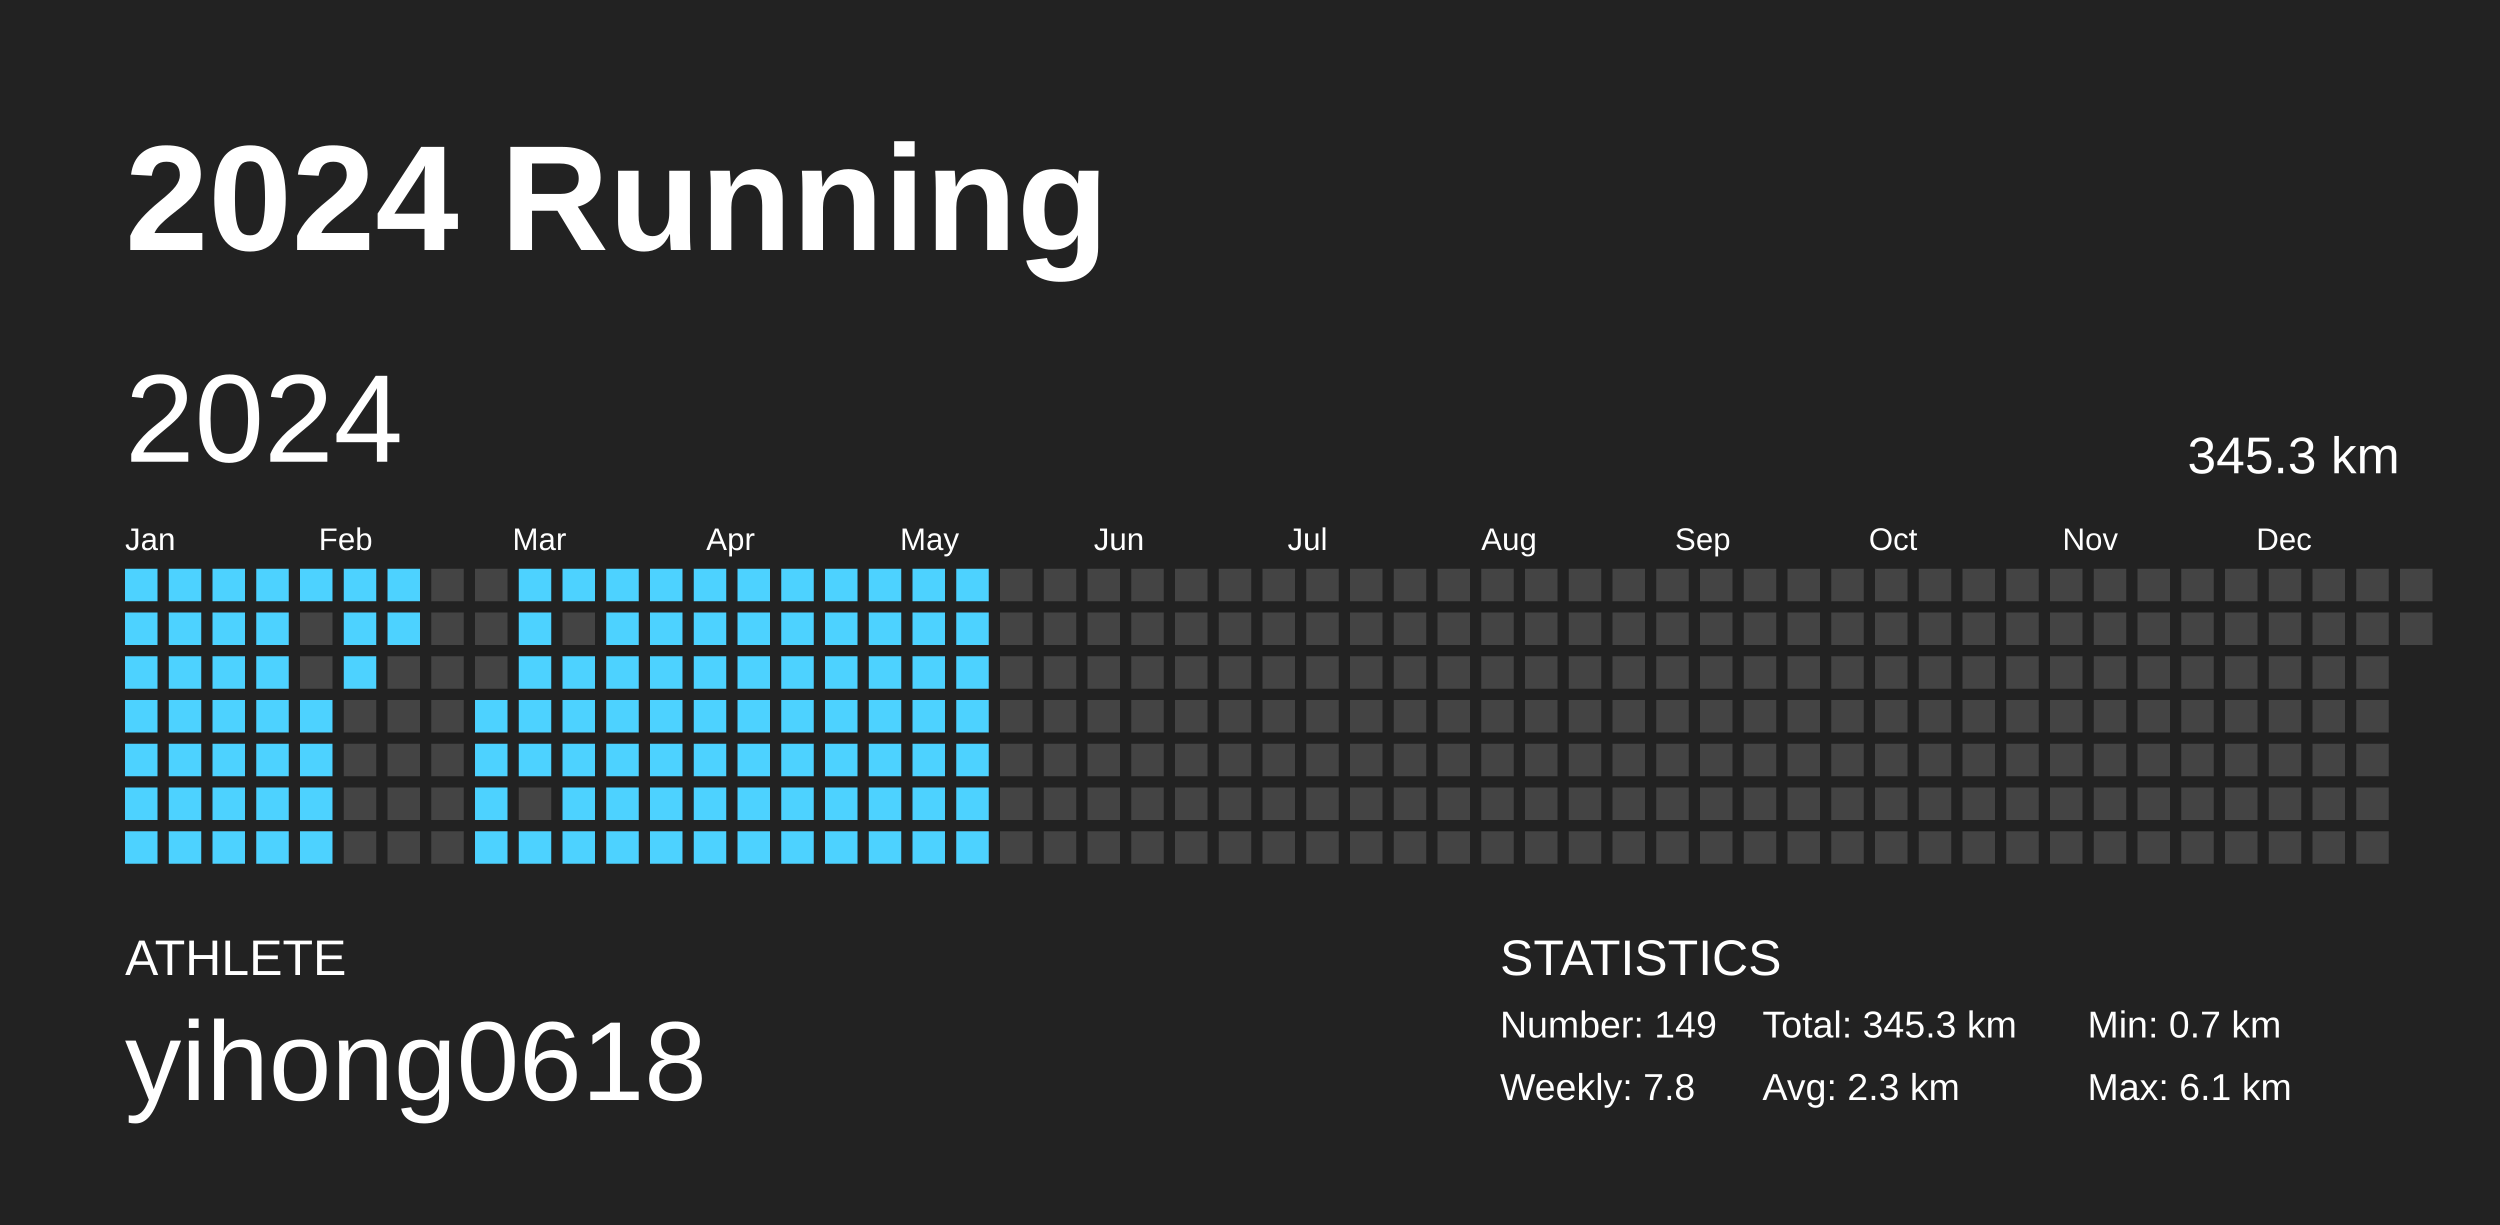
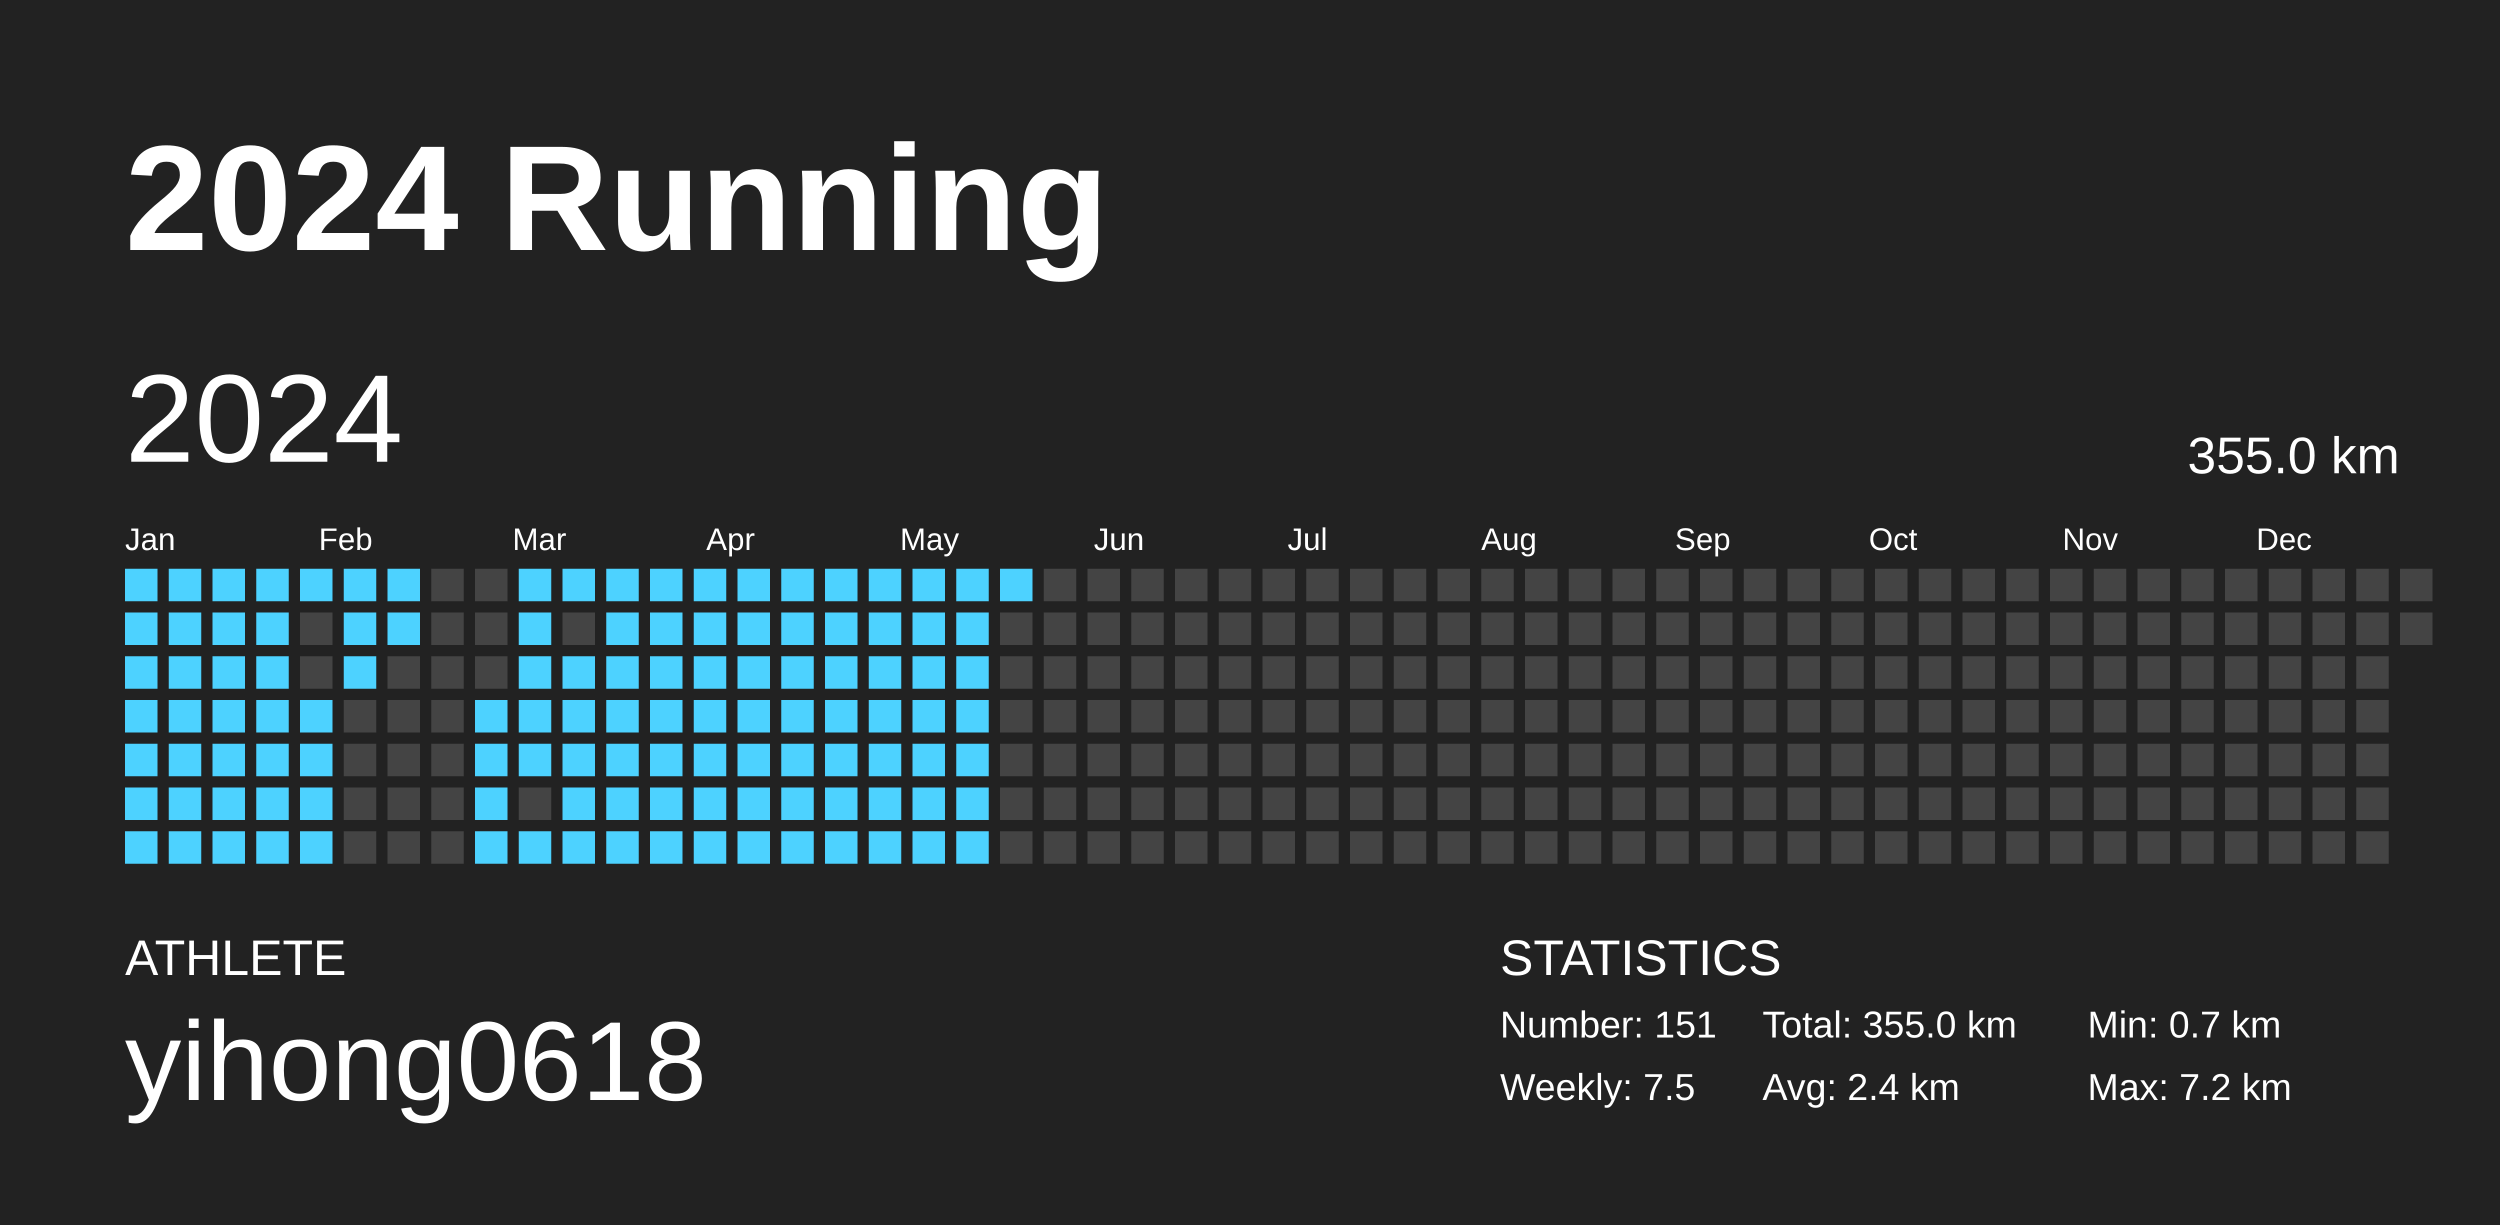
<svg xmlns="http://www.w3.org/2000/svg" baseProfile="full" height="98mm" version="1.1" viewBox="0,0,200,98" width="200mm">
  <defs />
  <rect fill="#222222" height="98" width="200" x="0" y="0" />
  <text fill="#FFFFFF" style="font-size:12px; font-family:Arial; font-weight:bold;" x="10" y="20">2024 Running</text>
  <text fill="#FFFFFF" style="font-size:4px; font-family:Arial" x="10" y="78">ATHLETE</text>
  <text fill="#FFFFFF" style="font-size:9px; font-family:Arial" x="10" y="88">yihong0618</text>
  <text fill="#FFFFFF" style="font-size:4px; font-family:Arial" x="120" y="78">STATISTICS</text>
-   <text fill="#FFFFFF" style="font-size:3px; font-family:Arial" x="120" y="83">Number: 149</text>
-   <text fill="#FFFFFF" style="font-size:3px; font-family:Arial" x="120" y="88">Weekly: 7.8</text>
-   <text fill="#FFFFFF" style="font-size:3px; font-family:Arial" x="141" y="83">Total: 345.3 km</text>
-   <text fill="#FFFFFF" style="font-size:3px; font-family:Arial" x="141" y="88">Avg: 2.3 km</text>
+   <text fill="#FFFFFF" style="font-size:3px; font-family:Arial" x="120" y="83">Number: 151</text>
+   <text fill="#FFFFFF" style="font-size:3px; font-family:Arial" x="120" y="88">Weekly: 7.5</text>
+   <text fill="#FFFFFF" style="font-size:3px; font-family:Arial" x="141" y="83">Total: 355.0 km</text>
+   <text fill="#FFFFFF" style="font-size:3px; font-family:Arial" x="141" y="88">Avg: 2.4 km</text>
  <text fill="#FFFFFF" style="font-size:3px; font-family:Arial" x="167" y="83">Min: 0.7 km</text>
-   <text fill="#FFFFFF" style="font-size:3px; font-family:Arial" x="167" y="88">Max: 6.1 km</text>
+   <text fill="#FFFFFF" style="font-size:3px; font-family:Arial" x="167" y="88">Max: 7.2 km</text>
  <text dominant-baseline="hanging" fill="#FFFFFF" style="font-size:10.0px; font-family:Arial;" x="10" y="30">2024</text>
-   <text dominant-baseline="hanging" fill="#FFFFFF" style="font-size:4.125px; font-family:Arial;" x="175" y="35">345.3 km</text>
+   <text dominant-baseline="hanging" fill="#FFFFFF" style="font-size:4.125px; font-family:Arial;" x="175" y="35">355.0 km</text>
  <text fill="#FFFFFF" style="font-size:2.5px; font-family:Arial" x="10.0" y="44">Jan</text>
  <text fill="#FFFFFF" style="font-size:2.5px; font-family:Arial" x="25.5" y="44">Feb</text>
  <text fill="#FFFFFF" style="font-size:2.5px; font-family:Arial" x="41.0" y="44">Mar</text>
  <text fill="#FFFFFF" style="font-size:2.5px; font-family:Arial" x="56.5" y="44">Apr</text>
  <text fill="#FFFFFF" style="font-size:2.5px; font-family:Arial" x="72.0" y="44">May</text>
  <text fill="#FFFFFF" style="font-size:2.5px; font-family:Arial" x="87.5" y="44">Jun</text>
  <text fill="#FFFFFF" style="font-size:2.5px; font-family:Arial" x="103.0" y="44">Jul</text>
  <text fill="#FFFFFF" style="font-size:2.5px; font-family:Arial" x="118.5" y="44">Aug</text>
  <text fill="#FFFFFF" style="font-size:2.5px; font-family:Arial" x="134.0" y="44">Sep</text>
  <text fill="#FFFFFF" style="font-size:2.5px; font-family:Arial" x="149.5" y="44">Oct</text>
  <text fill="#FFFFFF" style="font-size:2.5px; font-family:Arial" x="165.0" y="44">Nov</text>
  <text fill="#FFFFFF" style="font-size:2.5px; font-family:Arial" x="180.5" y="44">Dec</text>
  <rect fill="#4dd2ff" height="2.6" width="2.6" x="10.0" y="45.5" />
  <rect fill="#4dd2ff" height="2.6" width="2.6" x="10.0" y="49.0" />
  <rect fill="#4dd2ff" height="2.6" width="2.6" x="10.0" y="52.5" />
  <rect fill="#4dd2ff" height="2.6" width="2.6" x="10.0" y="56.0" />
  <rect fill="#4dd2ff" height="2.6" width="2.6" x="10.0" y="59.5" />
  <rect fill="#4dd2ff" height="2.6" width="2.6" x="10.0" y="63.0" />
  <rect fill="#4dd2ff" height="2.6" width="2.6" x="10.0" y="66.5" />
  <rect fill="#4dd2ff" height="2.6" width="2.6" x="13.5" y="45.5" />
  <rect fill="#4dd2ff" height="2.6" width="2.6" x="13.5" y="49.0" />
  <rect fill="#4dd2ff" height="2.6" width="2.6" x="13.5" y="52.5" />
  <rect fill="#4dd2ff" height="2.6" width="2.6" x="13.5" y="56.0" />
  <rect fill="#4dd2ff" height="2.6" width="2.6" x="13.5" y="59.5" />
  <rect fill="#4dd2ff" height="2.6" width="2.6" x="13.5" y="63.0" />
  <rect fill="#4dd2ff" height="2.6" width="2.6" x="13.5" y="66.5" />
  <rect fill="#4dd2ff" height="2.6" width="2.6" x="17.0" y="45.5" />
  <rect fill="#4dd2ff" height="2.6" width="2.6" x="17.0" y="49.0" />
  <rect fill="#4dd2ff" height="2.6" width="2.6" x="17.0" y="52.5" />
  <rect fill="#4dd2ff" height="2.6" width="2.6" x="17.0" y="56.0" />
  <rect fill="#4dd2ff" height="2.6" width="2.6" x="17.0" y="59.5" />
  <rect fill="#4dd2ff" height="2.6" width="2.6" x="17.0" y="63.0" />
  <rect fill="#4dd2ff" height="2.6" width="2.6" x="17.0" y="66.5" />
  <rect fill="#4dd2ff" height="2.6" width="2.6" x="20.5" y="45.5" />
  <rect fill="#4dd2ff" height="2.6" width="2.6" x="20.5" y="49.0" />
  <rect fill="#4dd2ff" height="2.6" width="2.6" x="20.5" y="52.5" />
  <rect fill="#4dd2ff" height="2.6" width="2.6" x="20.5" y="56.0" />
  <rect fill="#4dd2ff" height="2.6" width="2.6" x="20.5" y="59.5" />
  <rect fill="#4dd2ff" height="2.6" width="2.6" x="20.5" y="63.0" />
  <rect fill="#4dd2ff" height="2.6" width="2.6" x="20.5" y="66.5" />
  <rect fill="#4dd2ff" height="2.6" width="2.6" x="24.0" y="45.5" />
  <rect fill="#444444" height="2.6" width="2.6" x="24.0" y="49.0" />
  <rect fill="#444444" height="2.6" width="2.6" x="24.0" y="52.5" />
  <rect fill="#4dd2ff" height="2.6" width="2.6" x="24.0" y="56.0" />
  <rect fill="#4dd2ff" height="2.6" width="2.6" x="24.0" y="59.5" />
  <rect fill="#4dd2ff" height="2.6" width="2.6" x="24.0" y="63.0" />
  <rect fill="#4dd2ff" height="2.6" width="2.6" x="24.0" y="66.5" />
  <rect fill="#4dd2ff" height="2.6" width="2.6" x="27.5" y="45.5" />
  <rect fill="#4dd2ff" height="2.6" width="2.6" x="27.5" y="49.0" />
  <rect fill="#4dd2ff" height="2.6" width="2.6" x="27.5" y="52.5" />
  <rect fill="#444444" height="2.6" width="2.6" x="27.5" y="56.0" />
  <rect fill="#444444" height="2.6" width="2.6" x="27.5" y="59.5" />
  <rect fill="#444444" height="2.6" width="2.6" x="27.5" y="63.0" />
  <rect fill="#444444" height="2.6" width="2.6" x="27.5" y="66.5" />
  <rect fill="#4dd2ff" height="2.6" width="2.6" x="31.0" y="45.5" />
  <rect fill="#4dd2ff" height="2.6" width="2.6" x="31.0" y="49.0" />
  <rect fill="#444444" height="2.6" width="2.6" x="31.0" y="52.5" />
  <rect fill="#444444" height="2.6" width="2.6" x="31.0" y="56.0" />
  <rect fill="#444444" height="2.6" width="2.6" x="31.0" y="59.5" />
  <rect fill="#444444" height="2.6" width="2.6" x="31.0" y="63.0" />
  <rect fill="#444444" height="2.6" width="2.6" x="31.0" y="66.5" />
  <rect fill="#444444" height="2.6" width="2.6" x="34.5" y="45.5" />
  <rect fill="#444444" height="2.6" width="2.6" x="34.5" y="49.0" />
  <rect fill="#444444" height="2.6" width="2.6" x="34.5" y="52.5" />
  <rect fill="#444444" height="2.6" width="2.6" x="34.5" y="56.0" />
  <rect fill="#444444" height="2.6" width="2.6" x="34.5" y="59.5" />
  <rect fill="#444444" height="2.6" width="2.6" x="34.5" y="63.0" />
  <rect fill="#444444" height="2.6" width="2.6" x="34.5" y="66.5" />
  <rect fill="#444444" height="2.6" width="2.6" x="38.0" y="45.5" />
  <rect fill="#444444" height="2.6" width="2.6" x="38.0" y="49.0" />
  <rect fill="#444444" height="2.6" width="2.6" x="38.0" y="52.5" />
  <rect fill="#4dd2ff" height="2.6" width="2.6" x="38.0" y="56.0" />
  <rect fill="#4dd2ff" height="2.6" width="2.6" x="38.0" y="59.5" />
  <rect fill="#4dd2ff" height="2.6" width="2.6" x="38.0" y="63.0" />
  <rect fill="#4dd2ff" height="2.6" width="2.6" x="38.0" y="66.5" />
  <rect fill="#4dd2ff" height="2.6" width="2.6" x="41.5" y="45.5" />
  <rect fill="#4dd2ff" height="2.6" width="2.6" x="41.5" y="49.0" />
  <rect fill="#4dd2ff" height="2.6" width="2.6" x="41.5" y="52.5" />
  <rect fill="#4dd2ff" height="2.6" width="2.6" x="41.5" y="56.0" />
  <rect fill="#4dd2ff" height="2.6" width="2.6" x="41.5" y="59.5" />
  <rect fill="#444444" height="2.6" width="2.6" x="41.5" y="63.0" />
  <rect fill="#4dd2ff" height="2.6" width="2.6" x="41.5" y="66.5" />
  <rect fill="#4dd2ff" height="2.6" width="2.6" x="45.0" y="45.5" />
  <rect fill="#444444" height="2.6" width="2.6" x="45.0" y="49.0" />
  <rect fill="#4dd2ff" height="2.6" width="2.6" x="45.0" y="52.5" />
  <rect fill="#4dd2ff" height="2.6" width="2.6" x="45.0" y="56.0" />
  <rect fill="#4dd2ff" height="2.6" width="2.6" x="45.0" y="59.5" />
  <rect fill="#4dd2ff" height="2.6" width="2.6" x="45.0" y="63.0" />
  <rect fill="#4dd2ff" height="2.6" width="2.6" x="45.0" y="66.5" />
  <rect fill="#4dd2ff" height="2.6" width="2.6" x="48.5" y="45.5" />
  <rect fill="#4dd2ff" height="2.6" width="2.6" x="48.5" y="49.0" />
  <rect fill="#4dd2ff" height="2.6" width="2.6" x="48.5" y="52.5" />
  <rect fill="#4dd2ff" height="2.6" width="2.6" x="48.5" y="56.0" />
  <rect fill="#4dd2ff" height="2.6" width="2.6" x="48.5" y="59.5" />
  <rect fill="#4dd2ff" height="2.6" width="2.6" x="48.5" y="63.0" />
  <rect fill="#4dd2ff" height="2.6" width="2.6" x="48.5" y="66.5" />
  <rect fill="#4dd2ff" height="2.6" width="2.6" x="52.0" y="45.5" />
  <rect fill="#4dd2ff" height="2.6" width="2.6" x="52.0" y="49.0" />
  <rect fill="#4dd2ff" height="2.6" width="2.6" x="52.0" y="52.5" />
  <rect fill="#4dd2ff" height="2.6" width="2.6" x="52.0" y="56.0" />
  <rect fill="#4dd2ff" height="2.6" width="2.6" x="52.0" y="59.5" />
  <rect fill="#4dd2ff" height="2.6" width="2.6" x="52.0" y="63.0" />
  <rect fill="#4dd2ff" height="2.6" width="2.6" x="52.0" y="66.5" />
  <rect fill="#4dd2ff" height="2.6" width="2.6" x="55.5" y="45.5" />
  <rect fill="#4dd2ff" height="2.6" width="2.6" x="55.5" y="49.0" />
  <rect fill="#4dd2ff" height="2.6" width="2.6" x="55.5" y="52.5" />
  <rect fill="#4dd2ff" height="2.6" width="2.6" x="55.5" y="56.0" />
  <rect fill="#4dd2ff" height="2.6" width="2.6" x="55.5" y="59.5" />
  <rect fill="#4dd2ff" height="2.6" width="2.6" x="55.5" y="63.0" />
  <rect fill="#4dd2ff" height="2.6" width="2.6" x="55.5" y="66.5" />
  <rect fill="#4dd2ff" height="2.6" width="2.6" x="59.0" y="45.5" />
  <rect fill="#4dd2ff" height="2.6" width="2.6" x="59.0" y="49.0" />
  <rect fill="#4dd2ff" height="2.6" width="2.6" x="59.0" y="52.5" />
  <rect fill="#4dd2ff" height="2.6" width="2.6" x="59.0" y="56.0" />
  <rect fill="#4dd2ff" height="2.6" width="2.6" x="59.0" y="59.5" />
  <rect fill="#4dd2ff" height="2.6" width="2.6" x="59.0" y="63.0" />
  <rect fill="#4dd2ff" height="2.6" width="2.6" x="59.0" y="66.5" />
  <rect fill="#4dd2ff" height="2.6" width="2.6" x="62.5" y="45.5" />
  <rect fill="#4dd2ff" height="2.6" width="2.6" x="62.5" y="49.0" />
  <rect fill="#4dd2ff" height="2.6" width="2.6" x="62.5" y="52.5" />
  <rect fill="#4dd2ff" height="2.6" width="2.6" x="62.5" y="56.0" />
  <rect fill="#4dd2ff" height="2.6" width="2.6" x="62.5" y="59.5" />
  <rect fill="#4dd2ff" height="2.6" width="2.6" x="62.5" y="63.0" />
  <rect fill="#4dd2ff" height="2.6" width="2.6" x="62.5" y="66.5" />
  <rect fill="#4dd2ff" height="2.6" width="2.6" x="66.0" y="45.5" />
  <rect fill="#4dd2ff" height="2.6" width="2.6" x="66.0" y="49.0" />
  <rect fill="#4dd2ff" height="2.6" width="2.6" x="66.0" y="52.5" />
  <rect fill="#4dd2ff" height="2.6" width="2.6" x="66.0" y="56.0" />
  <rect fill="#4dd2ff" height="2.6" width="2.6" x="66.0" y="59.5" />
  <rect fill="#4dd2ff" height="2.6" width="2.6" x="66.0" y="63.0" />
  <rect fill="#4dd2ff" height="2.6" width="2.6" x="66.0" y="66.5" />
  <rect fill="#4dd2ff" height="2.6" width="2.6" x="69.5" y="45.5" />
  <rect fill="#4dd2ff" height="2.6" width="2.6" x="69.5" y="49.0" />
  <rect fill="#4dd2ff" height="2.6" width="2.6" x="69.5" y="52.5" />
  <rect fill="#4dd2ff" height="2.6" width="2.6" x="69.5" y="56.0" />
  <rect fill="#4dd2ff" height="2.6" width="2.6" x="69.5" y="59.5" />
  <rect fill="#4dd2ff" height="2.6" width="2.6" x="69.5" y="63.0" />
  <rect fill="#4dd2ff" height="2.6" width="2.6" x="69.5" y="66.5" />
  <rect fill="#4dd2ff" height="2.6" width="2.6" x="73.0" y="45.5" />
  <rect fill="#4dd2ff" height="2.6" width="2.6" x="73.0" y="49.0" />
  <rect fill="#4dd2ff" height="2.6" width="2.6" x="73.0" y="52.5" />
  <rect fill="#4dd2ff" height="2.6" width="2.6" x="73.0" y="56.0" />
  <rect fill="#4dd2ff" height="2.6" width="2.6" x="73.0" y="59.5" />
  <rect fill="#4dd2ff" height="2.6" width="2.6" x="73.0" y="63.0" />
  <rect fill="#4dd2ff" height="2.6" width="2.6" x="73.0" y="66.5" />
  <rect fill="#4dd2ff" height="2.6" width="2.6" x="76.5" y="45.5" />
  <rect fill="#4dd2ff" height="2.6" width="2.6" x="76.5" y="49.0" />
  <rect fill="#4dd2ff" height="2.6" width="2.6" x="76.5" y="52.5" />
  <rect fill="#4dd2ff" height="2.6" width="2.6" x="76.5" y="56.0" />
  <rect fill="#4dd2ff" height="2.6" width="2.6" x="76.5" y="59.5" />
  <rect fill="#4dd2ff" height="2.6" width="2.6" x="76.5" y="63.0" />
  <rect fill="#4dd2ff" height="2.6" width="2.6" x="76.5" y="66.5" />
-   <rect fill="#444444" height="2.6" width="2.6" x="80.0" y="45.5" />
+   <rect fill="#4dd2ff" height="2.6" width="2.6" x="80.0" y="45.5" />
  <rect fill="#444444" height="2.6" width="2.6" x="80.0" y="49.0" />
  <rect fill="#444444" height="2.6" width="2.6" x="80.0" y="52.5" />
  <rect fill="#444444" height="2.6" width="2.6" x="80.0" y="56.0" />
  <rect fill="#444444" height="2.6" width="2.6" x="80.0" y="59.5" />
  <rect fill="#444444" height="2.6" width="2.6" x="80.0" y="63.0" />
  <rect fill="#444444" height="2.6" width="2.6" x="80.0" y="66.5" />
  <rect fill="#444444" height="2.6" width="2.6" x="83.5" y="45.5" />
  <rect fill="#444444" height="2.6" width="2.6" x="83.5" y="49.0" />
  <rect fill="#444444" height="2.6" width="2.6" x="83.5" y="52.5" />
  <rect fill="#444444" height="2.6" width="2.6" x="83.5" y="56.0" />
  <rect fill="#444444" height="2.6" width="2.6" x="83.5" y="59.5" />
  <rect fill="#444444" height="2.6" width="2.6" x="83.5" y="63.0" />
  <rect fill="#444444" height="2.6" width="2.6" x="83.5" y="66.5" />
  <rect fill="#444444" height="2.6" width="2.6" x="87.0" y="45.5" />
  <rect fill="#444444" height="2.6" width="2.6" x="87.0" y="49.0" />
  <rect fill="#444444" height="2.6" width="2.6" x="87.0" y="52.5" />
  <rect fill="#444444" height="2.6" width="2.6" x="87.0" y="56.0" />
  <rect fill="#444444" height="2.6" width="2.6" x="87.0" y="59.5" />
  <rect fill="#444444" height="2.6" width="2.6" x="87.0" y="63.0" />
  <rect fill="#444444" height="2.6" width="2.6" x="87.0" y="66.5" />
  <rect fill="#444444" height="2.6" width="2.6" x="90.5" y="45.5" />
  <rect fill="#444444" height="2.6" width="2.6" x="90.5" y="49.0" />
  <rect fill="#444444" height="2.6" width="2.6" x="90.5" y="52.5" />
  <rect fill="#444444" height="2.6" width="2.6" x="90.5" y="56.0" />
  <rect fill="#444444" height="2.6" width="2.6" x="90.5" y="59.5" />
  <rect fill="#444444" height="2.6" width="2.6" x="90.5" y="63.0" />
  <rect fill="#444444" height="2.6" width="2.6" x="90.5" y="66.5" />
  <rect fill="#444444" height="2.6" width="2.6" x="94.0" y="45.5" />
  <rect fill="#444444" height="2.6" width="2.6" x="94.0" y="49.0" />
  <rect fill="#444444" height="2.6" width="2.6" x="94.0" y="52.5" />
  <rect fill="#444444" height="2.6" width="2.6" x="94.0" y="56.0" />
  <rect fill="#444444" height="2.6" width="2.6" x="94.0" y="59.5" />
  <rect fill="#444444" height="2.6" width="2.6" x="94.0" y="63.0" />
  <rect fill="#444444" height="2.6" width="2.6" x="94.0" y="66.5" />
  <rect fill="#444444" height="2.6" width="2.6" x="97.5" y="45.5" />
  <rect fill="#444444" height="2.6" width="2.6" x="97.5" y="49.0" />
  <rect fill="#444444" height="2.6" width="2.6" x="97.5" y="52.5" />
  <rect fill="#444444" height="2.6" width="2.6" x="97.5" y="56.0" />
  <rect fill="#444444" height="2.6" width="2.6" x="97.5" y="59.5" />
  <rect fill="#444444" height="2.6" width="2.6" x="97.5" y="63.0" />
  <rect fill="#444444" height="2.6" width="2.6" x="97.5" y="66.5" />
  <rect fill="#444444" height="2.6" width="2.6" x="101.0" y="45.5" />
  <rect fill="#444444" height="2.6" width="2.6" x="101.0" y="49.0" />
  <rect fill="#444444" height="2.6" width="2.6" x="101.0" y="52.5" />
  <rect fill="#444444" height="2.6" width="2.6" x="101.0" y="56.0" />
  <rect fill="#444444" height="2.6" width="2.6" x="101.0" y="59.5" />
  <rect fill="#444444" height="2.6" width="2.6" x="101.0" y="63.0" />
  <rect fill="#444444" height="2.6" width="2.6" x="101.0" y="66.5" />
  <rect fill="#444444" height="2.6" width="2.6" x="104.5" y="45.5" />
  <rect fill="#444444" height="2.6" width="2.6" x="104.5" y="49.0" />
  <rect fill="#444444" height="2.6" width="2.6" x="104.5" y="52.5" />
  <rect fill="#444444" height="2.6" width="2.6" x="104.5" y="56.0" />
  <rect fill="#444444" height="2.6" width="2.6" x="104.5" y="59.5" />
  <rect fill="#444444" height="2.6" width="2.6" x="104.5" y="63.0" />
  <rect fill="#444444" height="2.6" width="2.6" x="104.5" y="66.5" />
  <rect fill="#444444" height="2.6" width="2.6" x="108.0" y="45.5" />
  <rect fill="#444444" height="2.6" width="2.6" x="108.0" y="49.0" />
  <rect fill="#444444" height="2.6" width="2.6" x="108.0" y="52.5" />
  <rect fill="#444444" height="2.6" width="2.6" x="108.0" y="56.0" />
  <rect fill="#444444" height="2.6" width="2.6" x="108.0" y="59.5" />
  <rect fill="#444444" height="2.6" width="2.6" x="108.0" y="63.0" />
  <rect fill="#444444" height="2.6" width="2.6" x="108.0" y="66.5" />
  <rect fill="#444444" height="2.6" width="2.6" x="111.5" y="45.5" />
  <rect fill="#444444" height="2.6" width="2.6" x="111.5" y="49.0" />
  <rect fill="#444444" height="2.6" width="2.6" x="111.5" y="52.5" />
  <rect fill="#444444" height="2.6" width="2.6" x="111.5" y="56.0" />
  <rect fill="#444444" height="2.6" width="2.6" x="111.5" y="59.5" />
  <rect fill="#444444" height="2.6" width="2.6" x="111.5" y="63.0" />
  <rect fill="#444444" height="2.6" width="2.6" x="111.5" y="66.5" />
  <rect fill="#444444" height="2.6" width="2.6" x="115.0" y="45.5" />
  <rect fill="#444444" height="2.6" width="2.6" x="115.0" y="49.0" />
  <rect fill="#444444" height="2.6" width="2.6" x="115.0" y="52.5" />
  <rect fill="#444444" height="2.6" width="2.6" x="115.0" y="56.0" />
  <rect fill="#444444" height="2.6" width="2.6" x="115.0" y="59.5" />
  <rect fill="#444444" height="2.6" width="2.6" x="115.0" y="63.0" />
  <rect fill="#444444" height="2.6" width="2.6" x="115.0" y="66.5" />
  <rect fill="#444444" height="2.6" width="2.6" x="118.5" y="45.5" />
  <rect fill="#444444" height="2.6" width="2.6" x="118.5" y="49.0" />
  <rect fill="#444444" height="2.6" width="2.6" x="118.5" y="52.5" />
  <rect fill="#444444" height="2.6" width="2.6" x="118.5" y="56.0" />
  <rect fill="#444444" height="2.6" width="2.6" x="118.5" y="59.5" />
  <rect fill="#444444" height="2.6" width="2.6" x="118.5" y="63.0" />
  <rect fill="#444444" height="2.6" width="2.6" x="118.5" y="66.5" />
  <rect fill="#444444" height="2.6" width="2.6" x="122.0" y="45.5" />
  <rect fill="#444444" height="2.6" width="2.6" x="122.0" y="49.0" />
  <rect fill="#444444" height="2.6" width="2.6" x="122.0" y="52.5" />
  <rect fill="#444444" height="2.6" width="2.6" x="122.0" y="56.0" />
  <rect fill="#444444" height="2.6" width="2.6" x="122.0" y="59.5" />
  <rect fill="#444444" height="2.6" width="2.6" x="122.0" y="63.0" />
  <rect fill="#444444" height="2.6" width="2.6" x="122.0" y="66.5" />
  <rect fill="#444444" height="2.6" width="2.6" x="125.5" y="45.5" />
  <rect fill="#444444" height="2.6" width="2.6" x="125.5" y="49.0" />
  <rect fill="#444444" height="2.6" width="2.6" x="125.5" y="52.5" />
  <rect fill="#444444" height="2.6" width="2.6" x="125.5" y="56.0" />
  <rect fill="#444444" height="2.6" width="2.6" x="125.5" y="59.5" />
  <rect fill="#444444" height="2.6" width="2.6" x="125.5" y="63.0" />
  <rect fill="#444444" height="2.6" width="2.6" x="125.5" y="66.5" />
  <rect fill="#444444" height="2.6" width="2.6" x="129.0" y="45.5" />
  <rect fill="#444444" height="2.6" width="2.6" x="129.0" y="49.0" />
  <rect fill="#444444" height="2.6" width="2.6" x="129.0" y="52.5" />
  <rect fill="#444444" height="2.6" width="2.6" x="129.0" y="56.0" />
  <rect fill="#444444" height="2.6" width="2.6" x="129.0" y="59.5" />
  <rect fill="#444444" height="2.6" width="2.6" x="129.0" y="63.0" />
  <rect fill="#444444" height="2.6" width="2.6" x="129.0" y="66.5" />
  <rect fill="#444444" height="2.6" width="2.6" x="132.5" y="45.5" />
  <rect fill="#444444" height="2.6" width="2.6" x="132.5" y="49.0" />
  <rect fill="#444444" height="2.6" width="2.6" x="132.5" y="52.5" />
  <rect fill="#444444" height="2.6" width="2.6" x="132.5" y="56.0" />
  <rect fill="#444444" height="2.6" width="2.6" x="132.5" y="59.5" />
  <rect fill="#444444" height="2.6" width="2.6" x="132.5" y="63.0" />
  <rect fill="#444444" height="2.6" width="2.6" x="132.5" y="66.5" />
  <rect fill="#444444" height="2.6" width="2.6" x="136.0" y="45.5" />
  <rect fill="#444444" height="2.6" width="2.6" x="136.0" y="49.0" />
  <rect fill="#444444" height="2.6" width="2.6" x="136.0" y="52.5" />
  <rect fill="#444444" height="2.6" width="2.6" x="136.0" y="56.0" />
  <rect fill="#444444" height="2.6" width="2.6" x="136.0" y="59.5" />
  <rect fill="#444444" height="2.6" width="2.6" x="136.0" y="63.0" />
  <rect fill="#444444" height="2.6" width="2.6" x="136.0" y="66.5" />
  <rect fill="#444444" height="2.6" width="2.6" x="139.5" y="45.5" />
  <rect fill="#444444" height="2.6" width="2.6" x="139.5" y="49.0" />
  <rect fill="#444444" height="2.6" width="2.6" x="139.5" y="52.5" />
  <rect fill="#444444" height="2.6" width="2.6" x="139.5" y="56.0" />
  <rect fill="#444444" height="2.6" width="2.6" x="139.5" y="59.5" />
  <rect fill="#444444" height="2.6" width="2.6" x="139.5" y="63.0" />
  <rect fill="#444444" height="2.6" width="2.6" x="139.5" y="66.5" />
  <rect fill="#444444" height="2.6" width="2.6" x="143.0" y="45.5" />
  <rect fill="#444444" height="2.6" width="2.6" x="143.0" y="49.0" />
  <rect fill="#444444" height="2.6" width="2.6" x="143.0" y="52.5" />
  <rect fill="#444444" height="2.6" width="2.6" x="143.0" y="56.0" />
  <rect fill="#444444" height="2.6" width="2.6" x="143.0" y="59.5" />
  <rect fill="#444444" height="2.6" width="2.6" x="143.0" y="63.0" />
  <rect fill="#444444" height="2.6" width="2.6" x="143.0" y="66.5" />
  <rect fill="#444444" height="2.6" width="2.6" x="146.5" y="45.5" />
  <rect fill="#444444" height="2.6" width="2.6" x="146.5" y="49.0" />
  <rect fill="#444444" height="2.6" width="2.6" x="146.5" y="52.5" />
  <rect fill="#444444" height="2.6" width="2.6" x="146.5" y="56.0" />
  <rect fill="#444444" height="2.6" width="2.6" x="146.5" y="59.5" />
  <rect fill="#444444" height="2.6" width="2.6" x="146.5" y="63.0" />
  <rect fill="#444444" height="2.6" width="2.6" x="146.5" y="66.5" />
  <rect fill="#444444" height="2.6" width="2.6" x="150.0" y="45.5" />
  <rect fill="#444444" height="2.6" width="2.6" x="150.0" y="49.0" />
  <rect fill="#444444" height="2.6" width="2.6" x="150.0" y="52.5" />
  <rect fill="#444444" height="2.6" width="2.6" x="150.0" y="56.0" />
  <rect fill="#444444" height="2.6" width="2.6" x="150.0" y="59.5" />
  <rect fill="#444444" height="2.6" width="2.6" x="150.0" y="63.0" />
  <rect fill="#444444" height="2.6" width="2.6" x="150.0" y="66.5" />
  <rect fill="#444444" height="2.6" width="2.6" x="153.5" y="45.5" />
  <rect fill="#444444" height="2.6" width="2.6" x="153.5" y="49.0" />
  <rect fill="#444444" height="2.6" width="2.6" x="153.5" y="52.5" />
  <rect fill="#444444" height="2.6" width="2.6" x="153.5" y="56.0" />
  <rect fill="#444444" height="2.6" width="2.6" x="153.5" y="59.5" />
  <rect fill="#444444" height="2.6" width="2.6" x="153.5" y="63.0" />
  <rect fill="#444444" height="2.6" width="2.6" x="153.5" y="66.5" />
  <rect fill="#444444" height="2.6" width="2.6" x="157.0" y="45.5" />
  <rect fill="#444444" height="2.6" width="2.6" x="157.0" y="49.0" />
  <rect fill="#444444" height="2.6" width="2.6" x="157.0" y="52.5" />
  <rect fill="#444444" height="2.6" width="2.6" x="157.0" y="56.0" />
  <rect fill="#444444" height="2.6" width="2.6" x="157.0" y="59.5" />
  <rect fill="#444444" height="2.6" width="2.6" x="157.0" y="63.0" />
  <rect fill="#444444" height="2.6" width="2.6" x="157.0" y="66.5" />
  <rect fill="#444444" height="2.6" width="2.6" x="160.5" y="45.5" />
  <rect fill="#444444" height="2.6" width="2.6" x="160.5" y="49.0" />
  <rect fill="#444444" height="2.6" width="2.6" x="160.5" y="52.5" />
  <rect fill="#444444" height="2.6" width="2.6" x="160.5" y="56.0" />
  <rect fill="#444444" height="2.6" width="2.6" x="160.5" y="59.5" />
  <rect fill="#444444" height="2.6" width="2.6" x="160.5" y="63.0" />
  <rect fill="#444444" height="2.6" width="2.6" x="160.5" y="66.5" />
  <rect fill="#444444" height="2.6" width="2.6" x="164.0" y="45.5" />
  <rect fill="#444444" height="2.6" width="2.6" x="164.0" y="49.0" />
  <rect fill="#444444" height="2.6" width="2.6" x="164.0" y="52.5" />
  <rect fill="#444444" height="2.6" width="2.6" x="164.0" y="56.0" />
  <rect fill="#444444" height="2.6" width="2.6" x="164.0" y="59.5" />
  <rect fill="#444444" height="2.6" width="2.6" x="164.0" y="63.0" />
  <rect fill="#444444" height="2.6" width="2.6" x="164.0" y="66.5" />
  <rect fill="#444444" height="2.6" width="2.6" x="167.5" y="45.5" />
  <rect fill="#444444" height="2.6" width="2.6" x="167.5" y="49.0" />
  <rect fill="#444444" height="2.6" width="2.6" x="167.5" y="52.5" />
  <rect fill="#444444" height="2.6" width="2.6" x="167.5" y="56.0" />
  <rect fill="#444444" height="2.6" width="2.6" x="167.5" y="59.5" />
  <rect fill="#444444" height="2.6" width="2.6" x="167.5" y="63.0" />
  <rect fill="#444444" height="2.6" width="2.6" x="167.5" y="66.5" />
  <rect fill="#444444" height="2.6" width="2.6" x="171.0" y="45.5" />
  <rect fill="#444444" height="2.6" width="2.6" x="171.0" y="49.0" />
  <rect fill="#444444" height="2.6" width="2.6" x="171.0" y="52.5" />
  <rect fill="#444444" height="2.6" width="2.6" x="171.0" y="56.0" />
  <rect fill="#444444" height="2.6" width="2.6" x="171.0" y="59.5" />
  <rect fill="#444444" height="2.6" width="2.6" x="171.0" y="63.0" />
  <rect fill="#444444" height="2.6" width="2.6" x="171.0" y="66.5" />
  <rect fill="#444444" height="2.6" width="2.6" x="174.5" y="45.5" />
  <rect fill="#444444" height="2.6" width="2.6" x="174.5" y="49.0" />
  <rect fill="#444444" height="2.6" width="2.6" x="174.5" y="52.5" />
  <rect fill="#444444" height="2.6" width="2.6" x="174.5" y="56.0" />
  <rect fill="#444444" height="2.6" width="2.6" x="174.5" y="59.5" />
  <rect fill="#444444" height="2.6" width="2.6" x="174.5" y="63.0" />
  <rect fill="#444444" height="2.6" width="2.6" x="174.5" y="66.5" />
  <rect fill="#444444" height="2.6" width="2.6" x="178.0" y="45.5" />
  <rect fill="#444444" height="2.6" width="2.6" x="178.0" y="49.0" />
  <rect fill="#444444" height="2.6" width="2.6" x="178.0" y="52.5" />
  <rect fill="#444444" height="2.6" width="2.6" x="178.0" y="56.0" />
  <rect fill="#444444" height="2.6" width="2.6" x="178.0" y="59.5" />
  <rect fill="#444444" height="2.6" width="2.6" x="178.0" y="63.0" />
  <rect fill="#444444" height="2.6" width="2.6" x="178.0" y="66.5" />
  <rect fill="#444444" height="2.6" width="2.6" x="181.5" y="45.5" />
  <rect fill="#444444" height="2.6" width="2.6" x="181.5" y="49.0" />
  <rect fill="#444444" height="2.6" width="2.6" x="181.5" y="52.5" />
  <rect fill="#444444" height="2.6" width="2.6" x="181.5" y="56.0" />
  <rect fill="#444444" height="2.6" width="2.6" x="181.5" y="59.5" />
  <rect fill="#444444" height="2.6" width="2.6" x="181.5" y="63.0" />
  <rect fill="#444444" height="2.6" width="2.6" x="181.5" y="66.5" />
  <rect fill="#444444" height="2.6" width="2.6" x="185.0" y="45.5" />
  <rect fill="#444444" height="2.6" width="2.6" x="185.0" y="49.0" />
  <rect fill="#444444" height="2.6" width="2.6" x="185.0" y="52.5" />
  <rect fill="#444444" height="2.6" width="2.6" x="185.0" y="56.0" />
  <rect fill="#444444" height="2.6" width="2.6" x="185.0" y="59.5" />
  <rect fill="#444444" height="2.6" width="2.6" x="185.0" y="63.0" />
  <rect fill="#444444" height="2.6" width="2.6" x="185.0" y="66.5" />
  <rect fill="#444444" height="2.6" width="2.6" x="188.5" y="45.5" />
  <rect fill="#444444" height="2.6" width="2.6" x="188.5" y="49.0" />
  <rect fill="#444444" height="2.6" width="2.6" x="188.5" y="52.5" />
  <rect fill="#444444" height="2.6" width="2.6" x="188.5" y="56.0" />
  <rect fill="#444444" height="2.6" width="2.6" x="188.5" y="59.5" />
  <rect fill="#444444" height="2.6" width="2.6" x="188.5" y="63.0" />
  <rect fill="#444444" height="2.6" width="2.6" x="188.5" y="66.5" />
  <rect fill="#444444" height="2.6" width="2.6" x="192.0" y="45.5" />
  <rect fill="#444444" height="2.6" width="2.6" x="192.0" y="49.0" />
</svg>
